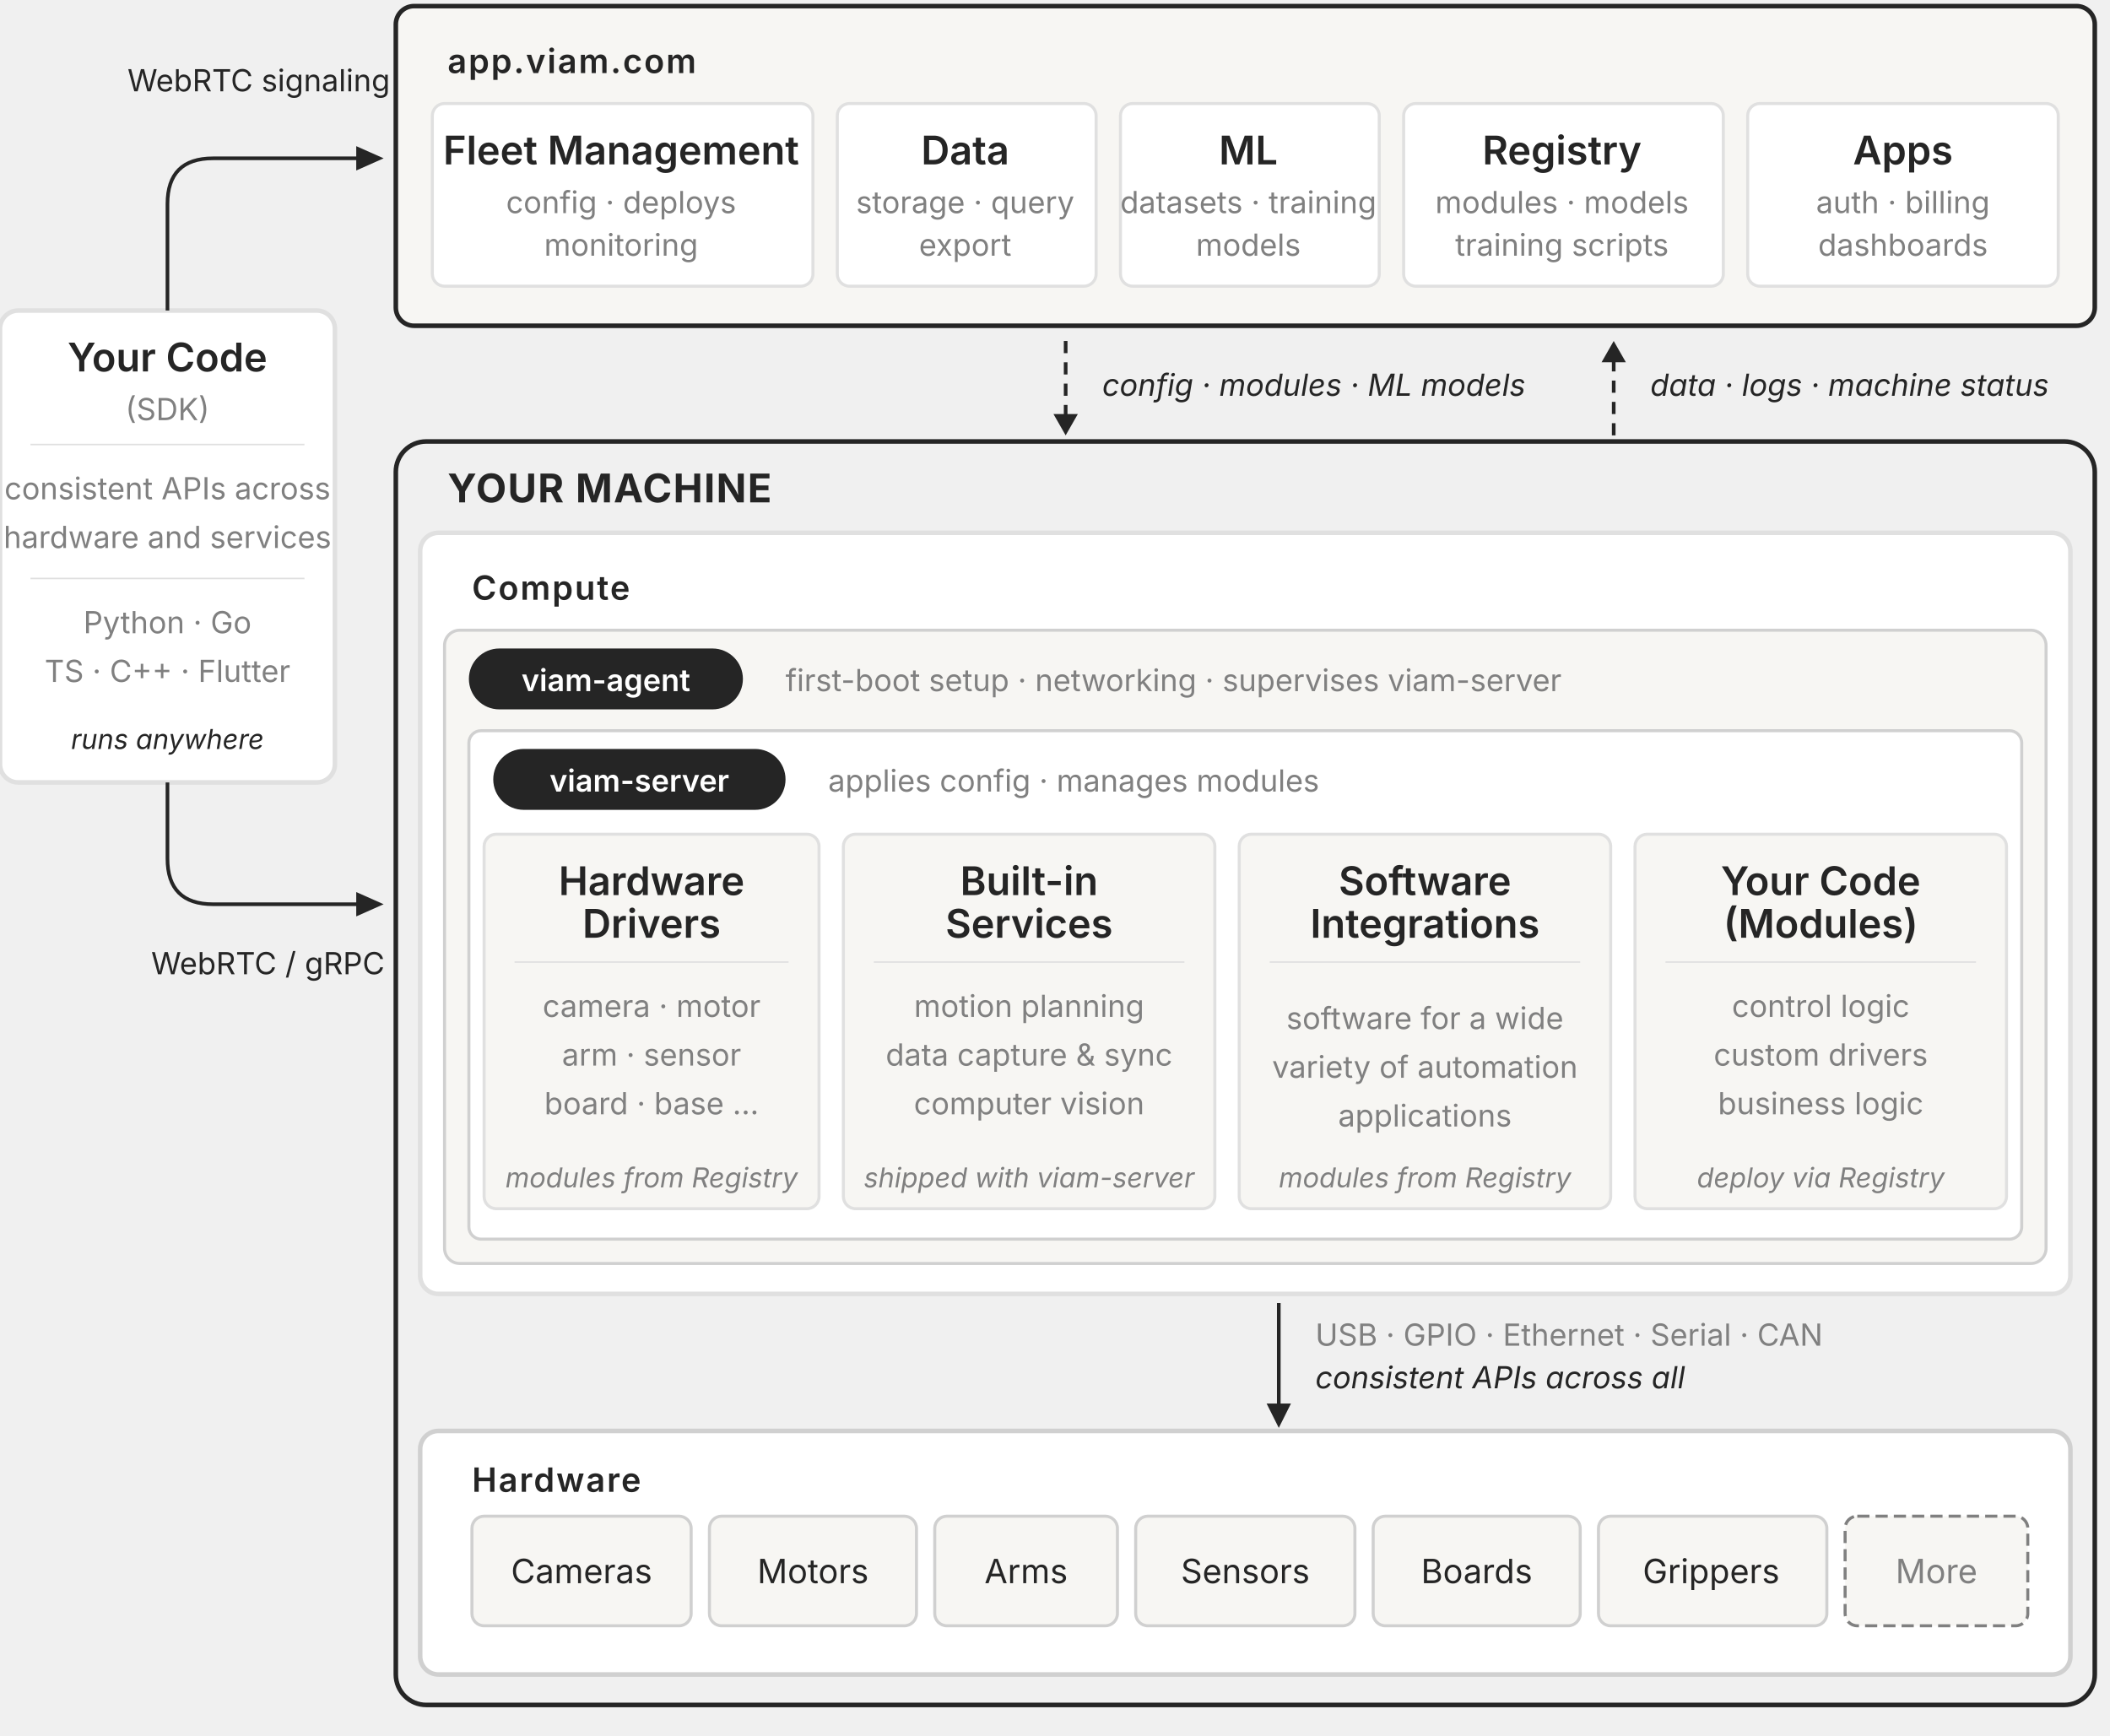
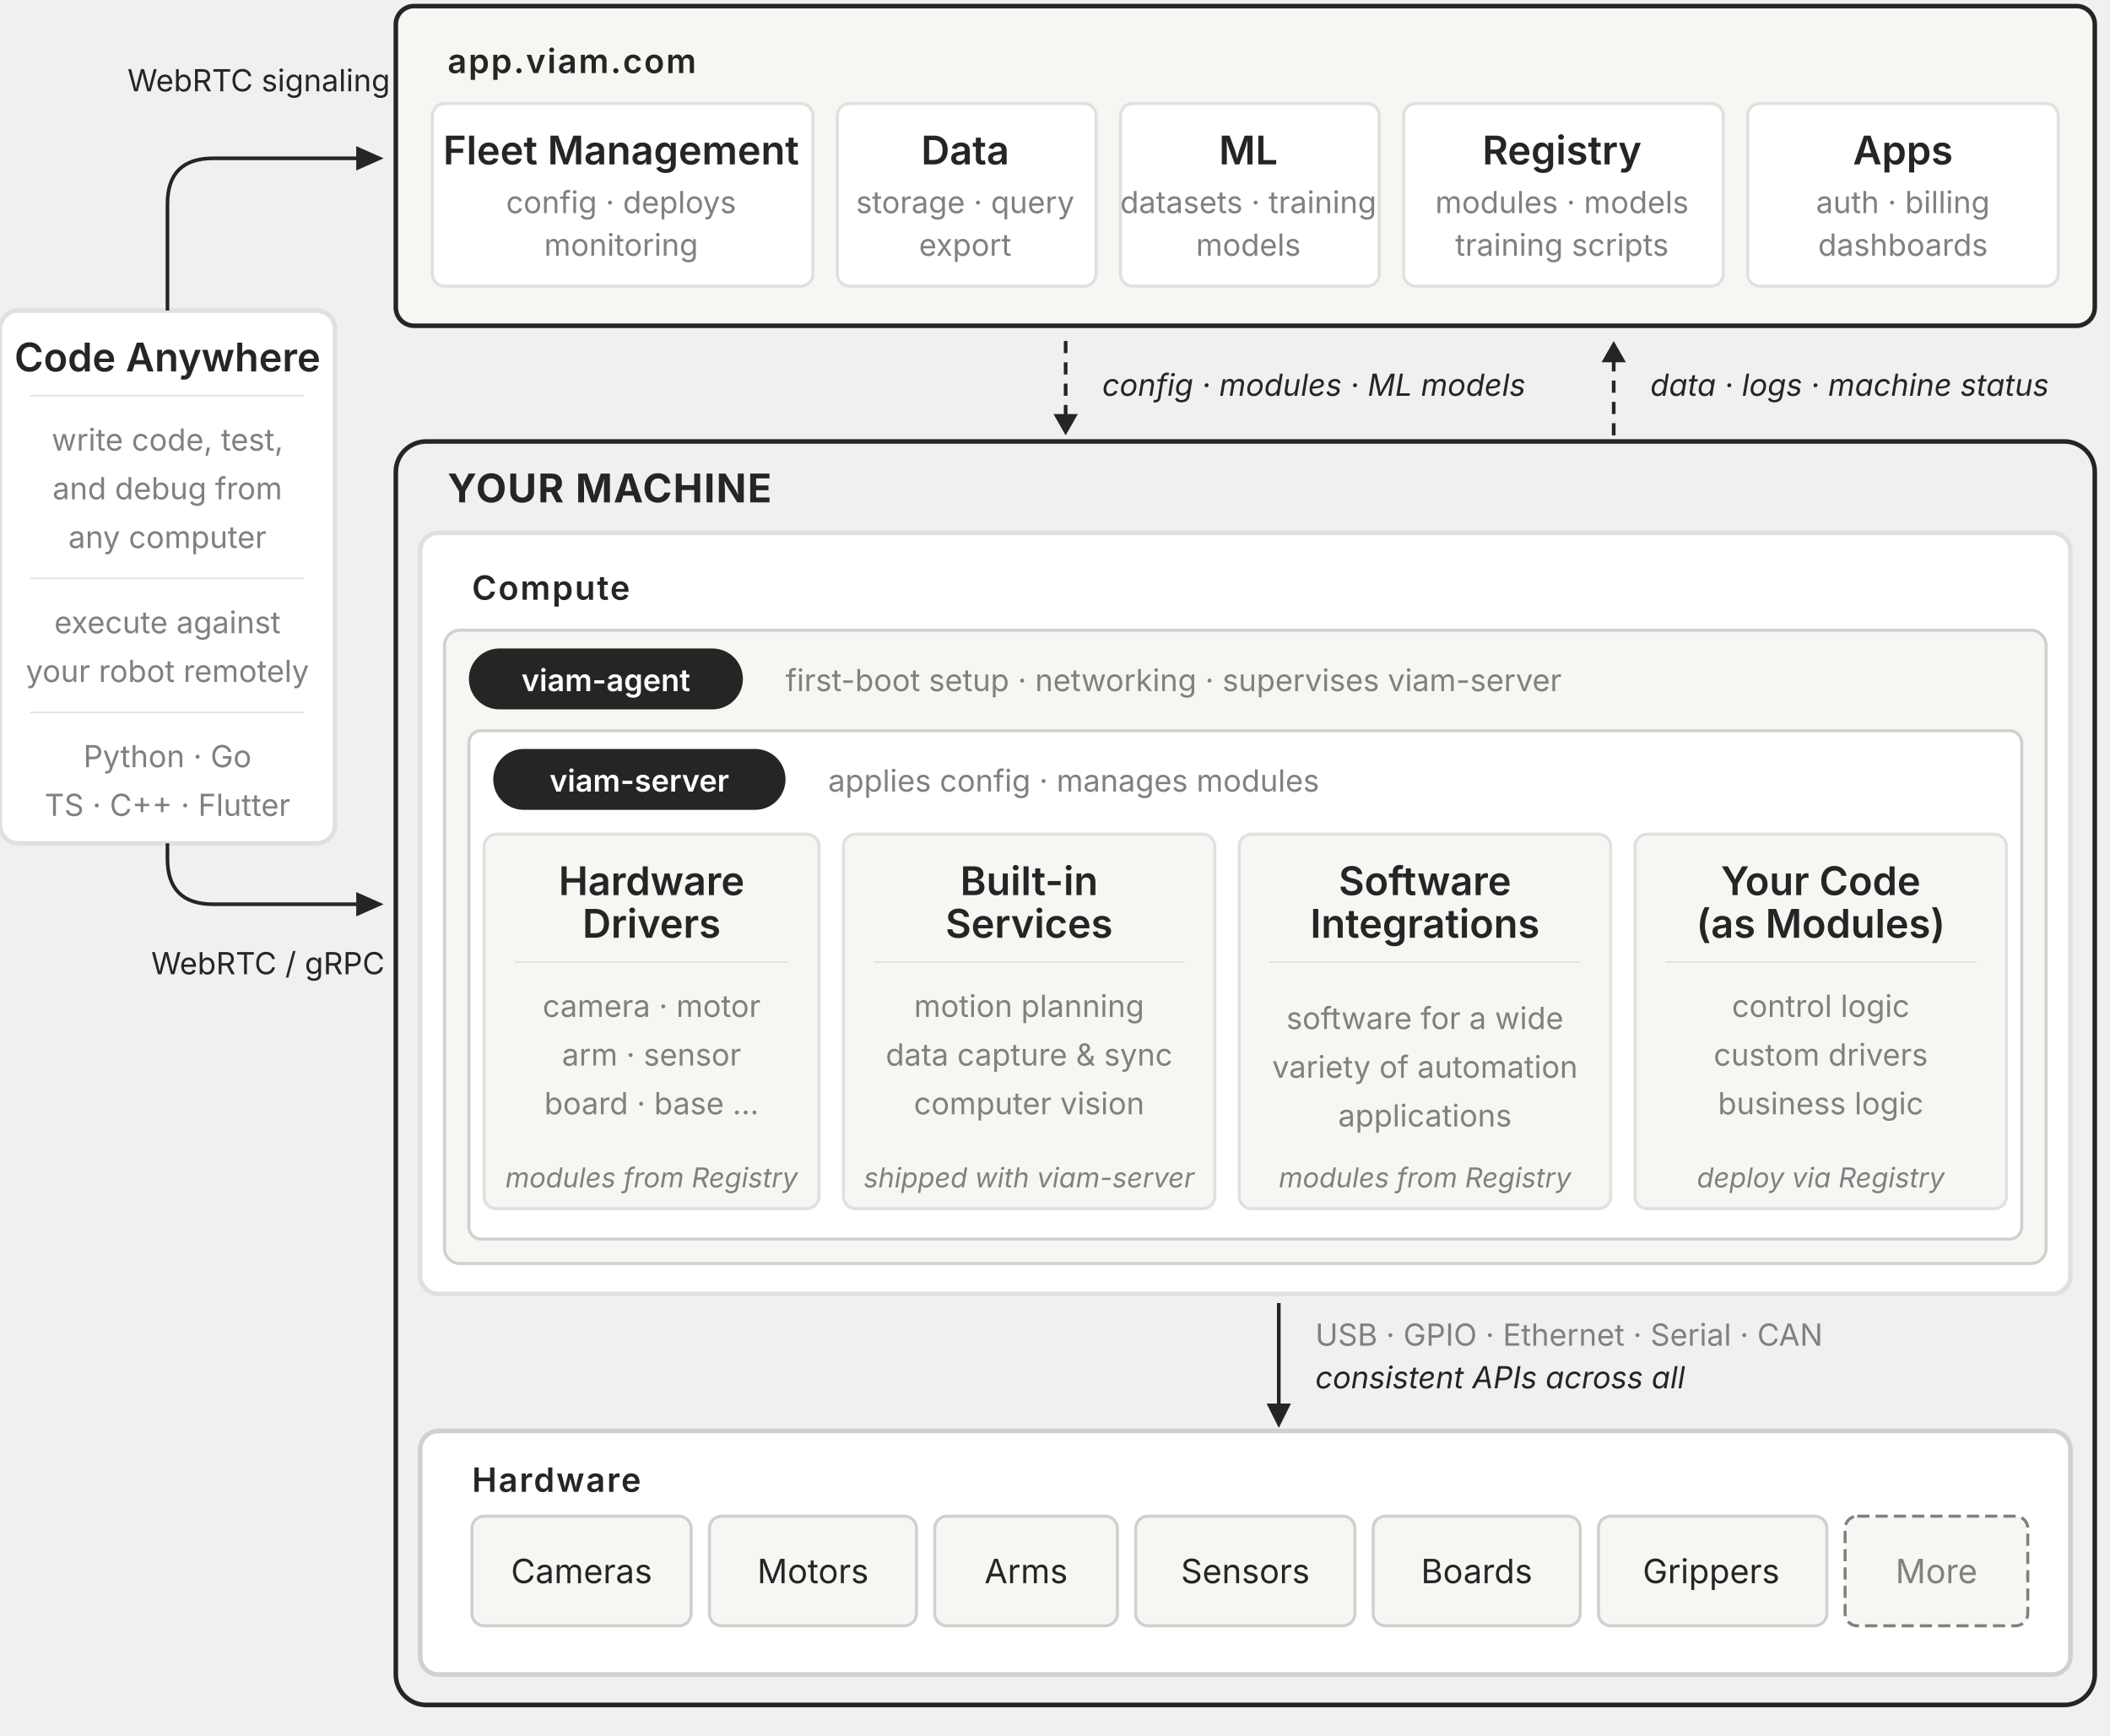
<svg xmlns="http://www.w3.org/2000/svg" viewBox="0 0 693 570" font-family="'Inter', 'Helvetica Neue', Arial, sans-serif">
  <defs>
    <style>
      .layer-label { font-size: 11px; font-weight: 600; letter-spacing: 0.05em; text-transform: uppercase; }
      .box-label { font-size: 13px; font-weight: 600; }
      .arrow-label { font-size: 10px; font-style: italic; }
    </style>
  </defs>
-   <rect x="0" y="102" width="110" height="155" rx="6" fill="#fff" stroke="#e0e0e0" stroke-width="1.5" />
-   <text x="55" y="122" text-anchor="middle" class="box-label" fill="#252525">Your Code</text>
-   <text x="55" y="138" text-anchor="middle" style="font-size:10px; fill:#808080">(SDK)</text>
-   <line x1="10" y1="146" x2="100" y2="146" stroke="#e0e0e0" stroke-width="0.5" />
-   <text x="55" y="164" text-anchor="middle" style="font-size:10px; fill:#808080">consistent APIs across</text>
-   <text x="55" y="180" text-anchor="middle" style="font-size:10px; fill:#808080">hardware and services</text>
+   <rect x="0" y="102" width="110" height="175" rx="6" fill="#fff" stroke="#e0e0e0" stroke-width="1.5" />
+   <text x="55" y="122" text-anchor="middle" class="box-label" fill="#252525">Code Anywhere</text>
+   <line x1="10" y1="130" x2="100" y2="130" stroke="#e0e0e0" stroke-width="0.5" />
+   <text x="55" y="148" text-anchor="middle" style="font-size:10px; fill:#808080">write code, test,</text>
+   <text x="55" y="164" text-anchor="middle" style="font-size:10px; fill:#808080">and debug from</text>
+   <text x="55" y="180" text-anchor="middle" style="font-size:10px; fill:#808080">any computer</text>
  <line x1="10" y1="190" x2="100" y2="190" stroke="#e0e0e0" stroke-width="0.5" />
-   <text x="55" y="208" text-anchor="middle" style="font-size:10px; fill:#808080">Python · Go</text>
-   <text x="55" y="224" text-anchor="middle" style="font-size:10px; fill:#808080">TS · C++ · Flutter</text>
-   <text x="55" y="246" text-anchor="middle" style="font-size:9px; fill:#252525; font-style:italic">runs anywhere</text>
+   <text x="55" y="208" text-anchor="middle" style="font-size:10px; fill:#808080">execute against</text>
+   <text x="55" y="224" text-anchor="middle" style="font-size:10px; fill:#808080">your robot remotely</text>
+   <line x1="10" y1="234" x2="100" y2="234" stroke="#e0e0e0" stroke-width="0.5" />
+   <text x="55" y="252" text-anchor="middle" style="font-size:10px; fill:#808080">Python · Go</text>
+   <text x="55" y="268" text-anchor="middle" style="font-size:10px; fill:#808080">TS · C++ · Flutter</text>
  <path d="M55,102 L55,67 Q55,52 70,52 L120,52" fill="none" stroke="#252525" stroke-width="1.2" />
  <polygon points="117,48 126,52 117,56" fill="#252525" />
  <text x="85" y="30" text-anchor="middle" style="font-size:10px; fill:#252525">WebRTC signaling</text>
-   <path d="M55,257 L55,282 Q55,297 70,297 L120,297" fill="none" stroke="#252525" stroke-width="1.2" />
+   <path d="M55,277 L55,282 Q55,297 70,297 L120,297" fill="none" stroke="#252525" stroke-width="1.2" />
  <polygon points="117,293 126,297 117,301" fill="#252525" />
  <text x="88" y="320" text-anchor="middle" style="font-size:10px; fill:#252525">WebRTC / gRPC</text>
  <rect x="130" y="2" width="558" height="105" rx="6" fill="#f7f6f3" stroke="#252525" stroke-width="1.5" />
  <text x="147" y="24" class="layer-label" fill="#252525">app.viam.com</text>
  <rect x="142" y="34" width="125" height="60" rx="4" fill="#fff" stroke="#e0e0e0" stroke-width="1" />
  <text x="204" y="54" text-anchor="middle" class="box-label" fill="#252525">Fleet Management</text>
  <text x="204" y="70" text-anchor="middle" style="font-size:10px; fill:#808080">config · deploys</text>
  <text x="204" y="84" text-anchor="middle" style="font-size:10px; fill:#808080">monitoring</text>
  <rect x="275" y="34" width="85" height="60" rx="4" fill="#fff" stroke="#e0e0e0" stroke-width="1" />
  <text x="317" y="54" text-anchor="middle" class="box-label" fill="#252525">Data</text>
  <text x="317" y="70" text-anchor="middle" style="font-size:10px; fill:#808080">storage · query</text>
  <text x="317" y="84" text-anchor="middle" style="font-size:10px; fill:#808080">export</text>
  <rect x="368" y="34" width="85" height="60" rx="4" fill="#fff" stroke="#e0e0e0" stroke-width="1" />
  <text x="410" y="54" text-anchor="middle" class="box-label" fill="#252525">ML</text>
  <text x="410" y="70" text-anchor="middle" style="font-size:10px; fill:#808080">datasets · training</text>
  <text x="410" y="84" text-anchor="middle" style="font-size:10px; fill:#808080">models</text>
  <rect x="461" y="34" width="105" height="60" rx="4" fill="#fff" stroke="#e0e0e0" stroke-width="1" />
  <text x="513" y="54" text-anchor="middle" class="box-label" fill="#252525">Registry</text>
  <text x="513" y="70" text-anchor="middle" style="font-size:10px; fill:#808080">modules · models</text>
  <text x="513" y="84" text-anchor="middle" style="font-size:10px; fill:#808080">training scripts</text>
  <rect x="574" y="34" width="102" height="60" rx="4" fill="#fff" stroke="#e0e0e0" stroke-width="1" />
  <text x="625" y="54" text-anchor="middle" class="box-label" fill="#252525">Apps</text>
  <text x="625" y="70" text-anchor="middle" style="font-size:10px; fill:#808080">auth · billing</text>
  <text x="625" y="84" text-anchor="middle" style="font-size:10px; fill:#808080">dashboards</text>
  <line x1="350" y1="112" x2="350" y2="138" stroke="#252525" stroke-width="1.2" stroke-dasharray="4,3" />
  <polygon points="346,136 350,143 354,136" fill="#252525" />
  <text x="362" y="130" class="arrow-label" fill="#252525">config · modules · ML models</text>
  <line x1="530" y1="143" x2="530" y2="117" stroke="#252525" stroke-width="1.2" stroke-dasharray="4,3" />
  <polygon points="526,119 530,112 534,119" fill="#252525" />
  <text x="542" y="130" class="arrow-label" fill="#252525">data · logs · machine status</text>
  <rect x="130" y="145" width="558" height="415" rx="10" fill="none" stroke="#252525" stroke-width="1.5" />
  <text x="147" y="165" style="font-size:13px; font-weight:700; fill:#252525; letter-spacing:0.03em">YOUR MACHINE</text>
  <rect x="138" y="175" width="542" height="250" rx="6" fill="#fff" stroke="#e0e0e0" stroke-width="1.5" />
  <text x="155" y="197" class="layer-label" fill="#252525">Compute</text>
  <rect x="146" y="207" width="526" height="208" rx="5" fill="#f7f6f3" stroke="#d0d0d0" stroke-width="1" />
  <rect x="154" y="213" width="90" height="20" rx="10" fill="#252525" />
  <text x="199" y="227" text-anchor="middle" style="font-size:10px; font-weight:600; fill:#fff">viam-agent</text>
  <text x="258" y="227" style="font-size:10px; fill:#808080">first-boot setup · networking · supervises viam-server</text>
  <rect x="154" y="240" width="510" height="167" rx="4" fill="#fff" stroke="#d0d0d0" stroke-width="1" />
  <rect x="162" y="246" width="96" height="20" rx="10" fill="#252525" />
  <text x="210" y="260" text-anchor="middle" style="font-size:10px; font-weight:600; fill:#fff">viam-server</text>
  <text x="272" y="260" style="font-size:10px; fill:#808080">applies config · manages modules</text>
  <rect x="159" y="274" width="110" height="123" rx="4" fill="#f7f6f3" stroke="#e0e0e0" stroke-width="1" />
  <text x="214" y="294" text-anchor="middle" class="box-label" fill="#252525">Hardware</text>
  <text x="214" y="308" text-anchor="middle" class="box-label" fill="#252525">Drivers</text>
  <line x1="169" y1="316" x2="259" y2="316" stroke="#e0e0e0" stroke-width="0.5" />
  <text x="214" y="334" text-anchor="middle" style="font-size:10px; fill:#808080">camera · motor</text>
  <text x="214" y="350" text-anchor="middle" style="font-size:10px; fill:#808080">arm · sensor</text>
  <text x="214" y="366" text-anchor="middle" style="font-size:10px; fill:#808080">board · base ...</text>
  <text x="214" y="390" text-anchor="middle" style="font-size:9px; fill:#808080; font-style:italic">modules from Registry</text>
  <rect x="277" y="274" width="122" height="123" rx="4" fill="#f7f6f3" stroke="#e0e0e0" stroke-width="1" />
  <text x="338" y="294" text-anchor="middle" class="box-label" fill="#252525">Built-in</text>
  <text x="338" y="308" text-anchor="middle" class="box-label" fill="#252525">Services</text>
  <line x1="287" y1="316" x2="389" y2="316" stroke="#e0e0e0" stroke-width="0.5" />
  <text x="338" y="334" text-anchor="middle" style="font-size:10px; fill:#808080">motion planning</text>
  <text x="338" y="350" text-anchor="middle" style="font-size:10px; fill:#808080">data capture &amp; sync</text>
  <text x="338" y="366" text-anchor="middle" style="font-size:10px; fill:#808080">computer vision</text>
  <text x="338" y="390" text-anchor="middle" style="font-size:9px; fill:#808080; font-style:italic">shipped with viam-server</text>
  <rect x="407" y="274" width="122" height="123" rx="4" fill="#f7f6f3" stroke="#e0e0e0" stroke-width="1" />
  <text x="468" y="294" text-anchor="middle" class="box-label" fill="#252525">Software</text>
  <text x="468" y="308" text-anchor="middle" class="box-label" fill="#252525">Integrations</text>
  <line x1="417" y1="316" x2="519" y2="316" stroke="#e0e0e0" stroke-width="0.5" />
  <text x="468" y="338" text-anchor="middle" style="font-size:10px; fill:#808080">software for a wide</text>
  <text x="468" y="354" text-anchor="middle" style="font-size:10px; fill:#808080">variety of automation</text>
  <text x="468" y="370" text-anchor="middle" style="font-size:10px; fill:#808080">applications</text>
  <text x="468" y="390" text-anchor="middle" style="font-size:9px; fill:#808080; font-style:italic">modules from Registry</text>
  <rect x="537" y="274" width="122" height="123" rx="4" fill="#f7f6f3" stroke="#e0e0e0" stroke-width="1" />
  <text x="598" y="294" text-anchor="middle" class="box-label" fill="#252525">Your Code</text>
-   <text x="598" y="308" text-anchor="middle" class="box-label" fill="#252525">(Modules)</text>
+   <text x="598" y="308" text-anchor="middle" class="box-label" fill="#252525">(as Modules)</text>
  <line x1="547" y1="316" x2="649" y2="316" stroke="#e0e0e0" stroke-width="0.5" />
  <text x="598" y="334" text-anchor="middle" style="font-size:10px; fill:#808080">control logic</text>
  <text x="598" y="350" text-anchor="middle" style="font-size:10px; fill:#808080">custom drivers</text>
  <text x="598" y="366" text-anchor="middle" style="font-size:10px; fill:#808080">business logic</text>
  <text x="598" y="390" text-anchor="middle" style="font-size:9px; fill:#808080; font-style:italic">deploy via Registry</text>
  <line x1="420" y1="428" x2="420" y2="465" stroke="#252525" stroke-width="1.2" />
  <polygon points="416,461 420,469 424,461" fill="#252525" />
  <text x="432" y="442" style="font-size:10px; fill:#808080">USB · GPIO · Ethernet · Serial · CAN</text>
  <text x="432" y="456" class="arrow-label" fill="#252525">consistent APIs across all</text>
  <rect x="138" y="470" width="542" height="80" rx="6" fill="#fff" stroke="#d0d0d0" stroke-width="1.5" />
  <text x="155" y="490" class="layer-label" fill="#252525">Hardware</text>
  <g transform="translate(155, 498)">
    <rect width="72" height="36" rx="4" fill="#f7f6f3" stroke="#d0d0d0" stroke-width="1" />
    <text x="36" y="22" text-anchor="middle" style="font-size:11px; fill:#252525">Cameras</text>
  </g>
  <g transform="translate(233, 498)">
    <rect width="68" height="36" rx="4" fill="#f7f6f3" stroke="#d0d0d0" stroke-width="1" />
    <text x="34" y="22" text-anchor="middle" style="font-size:11px; fill:#252525">Motors</text>
  </g>
  <g transform="translate(307, 498)">
    <rect width="60" height="36" rx="4" fill="#f7f6f3" stroke="#d0d0d0" stroke-width="1" />
    <text x="30" y="22" text-anchor="middle" style="font-size:11px; fill:#252525">Arms</text>
  </g>
  <g transform="translate(373, 498)">
    <rect width="72" height="36" rx="4" fill="#f7f6f3" stroke="#d0d0d0" stroke-width="1" />
    <text x="36" y="22" text-anchor="middle" style="font-size:11px; fill:#252525">Sensors</text>
  </g>
  <g transform="translate(451, 498)">
    <rect width="68" height="36" rx="4" fill="#f7f6f3" stroke="#d0d0d0" stroke-width="1" />
    <text x="34" y="22" text-anchor="middle" style="font-size:11px; fill:#252525">Boards</text>
  </g>
  <g transform="translate(525, 498)">
    <rect width="75" height="36" rx="4" fill="#f7f6f3" stroke="#d0d0d0" stroke-width="1" />
    <text x="37" y="22" text-anchor="middle" style="font-size:11px; fill:#252525">Grippers</text>
  </g>
  <g transform="translate(606, 498)">
    <rect width="60" height="36" rx="4" fill="#f7f6f3" stroke="#808080" stroke-width="1" stroke-dasharray="4,2" />
    <text x="30" y="22" text-anchor="middle" style="font-size:11px; fill:#808080">More</text>
  </g>
</svg>
